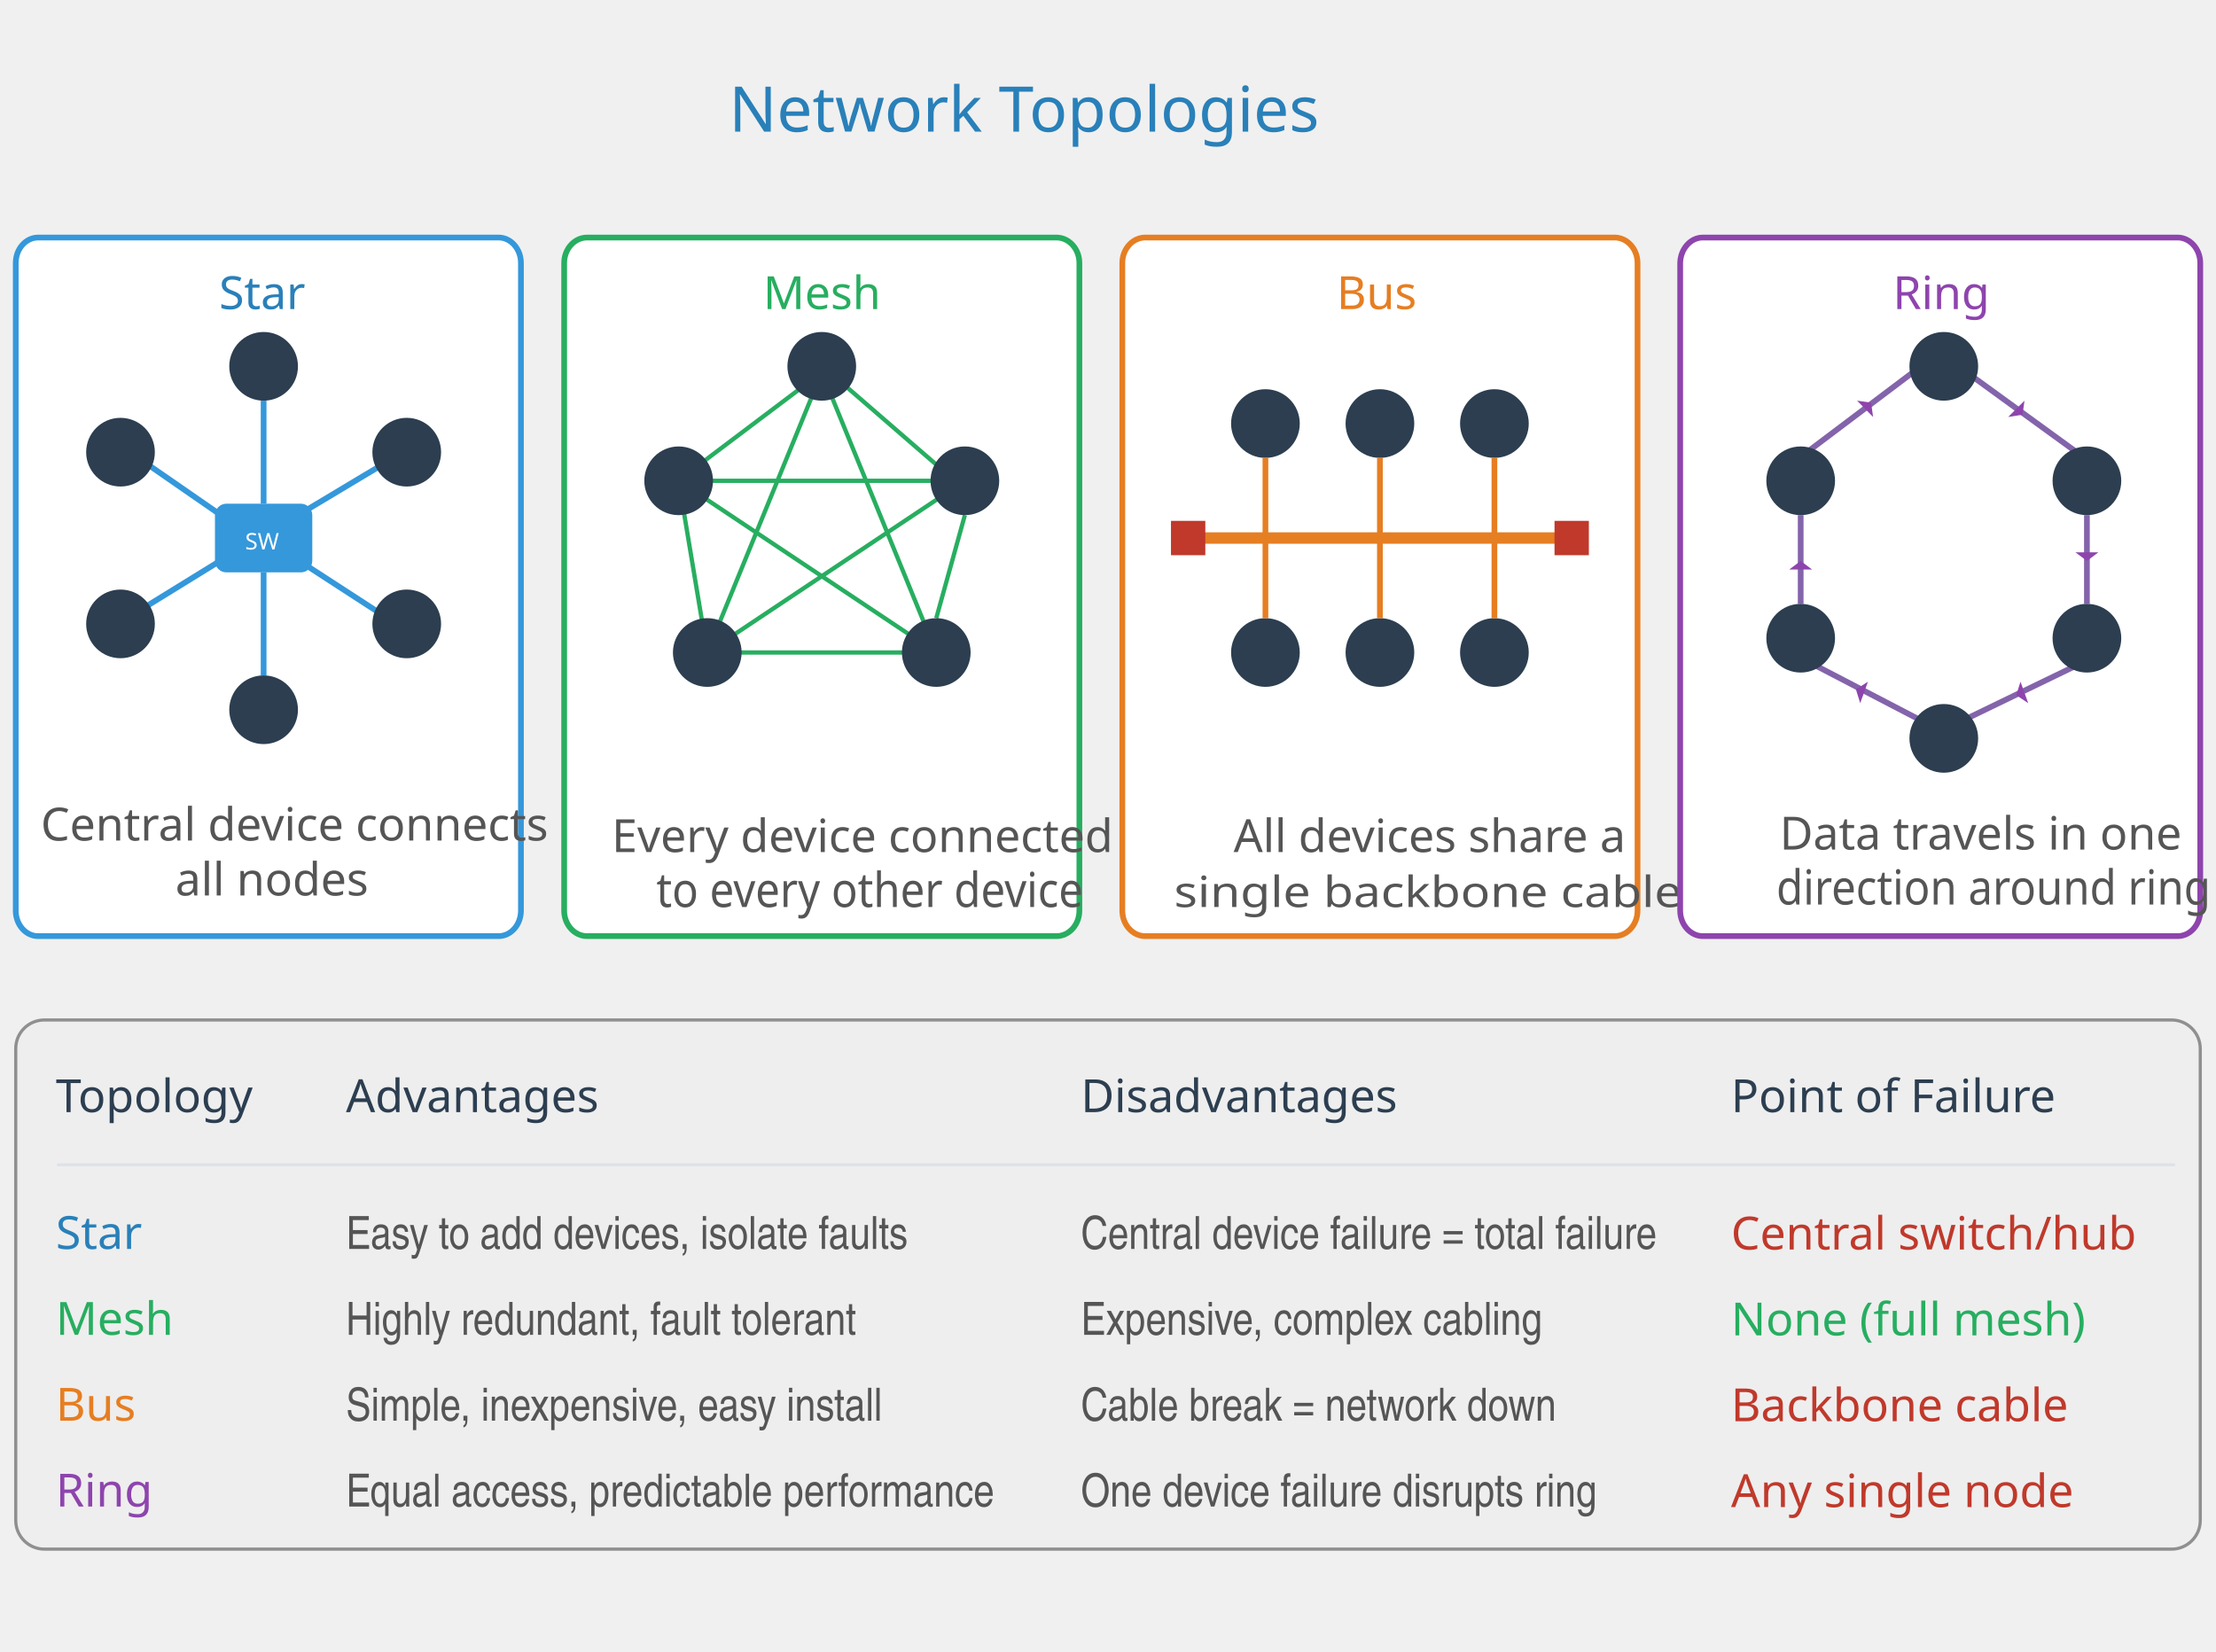
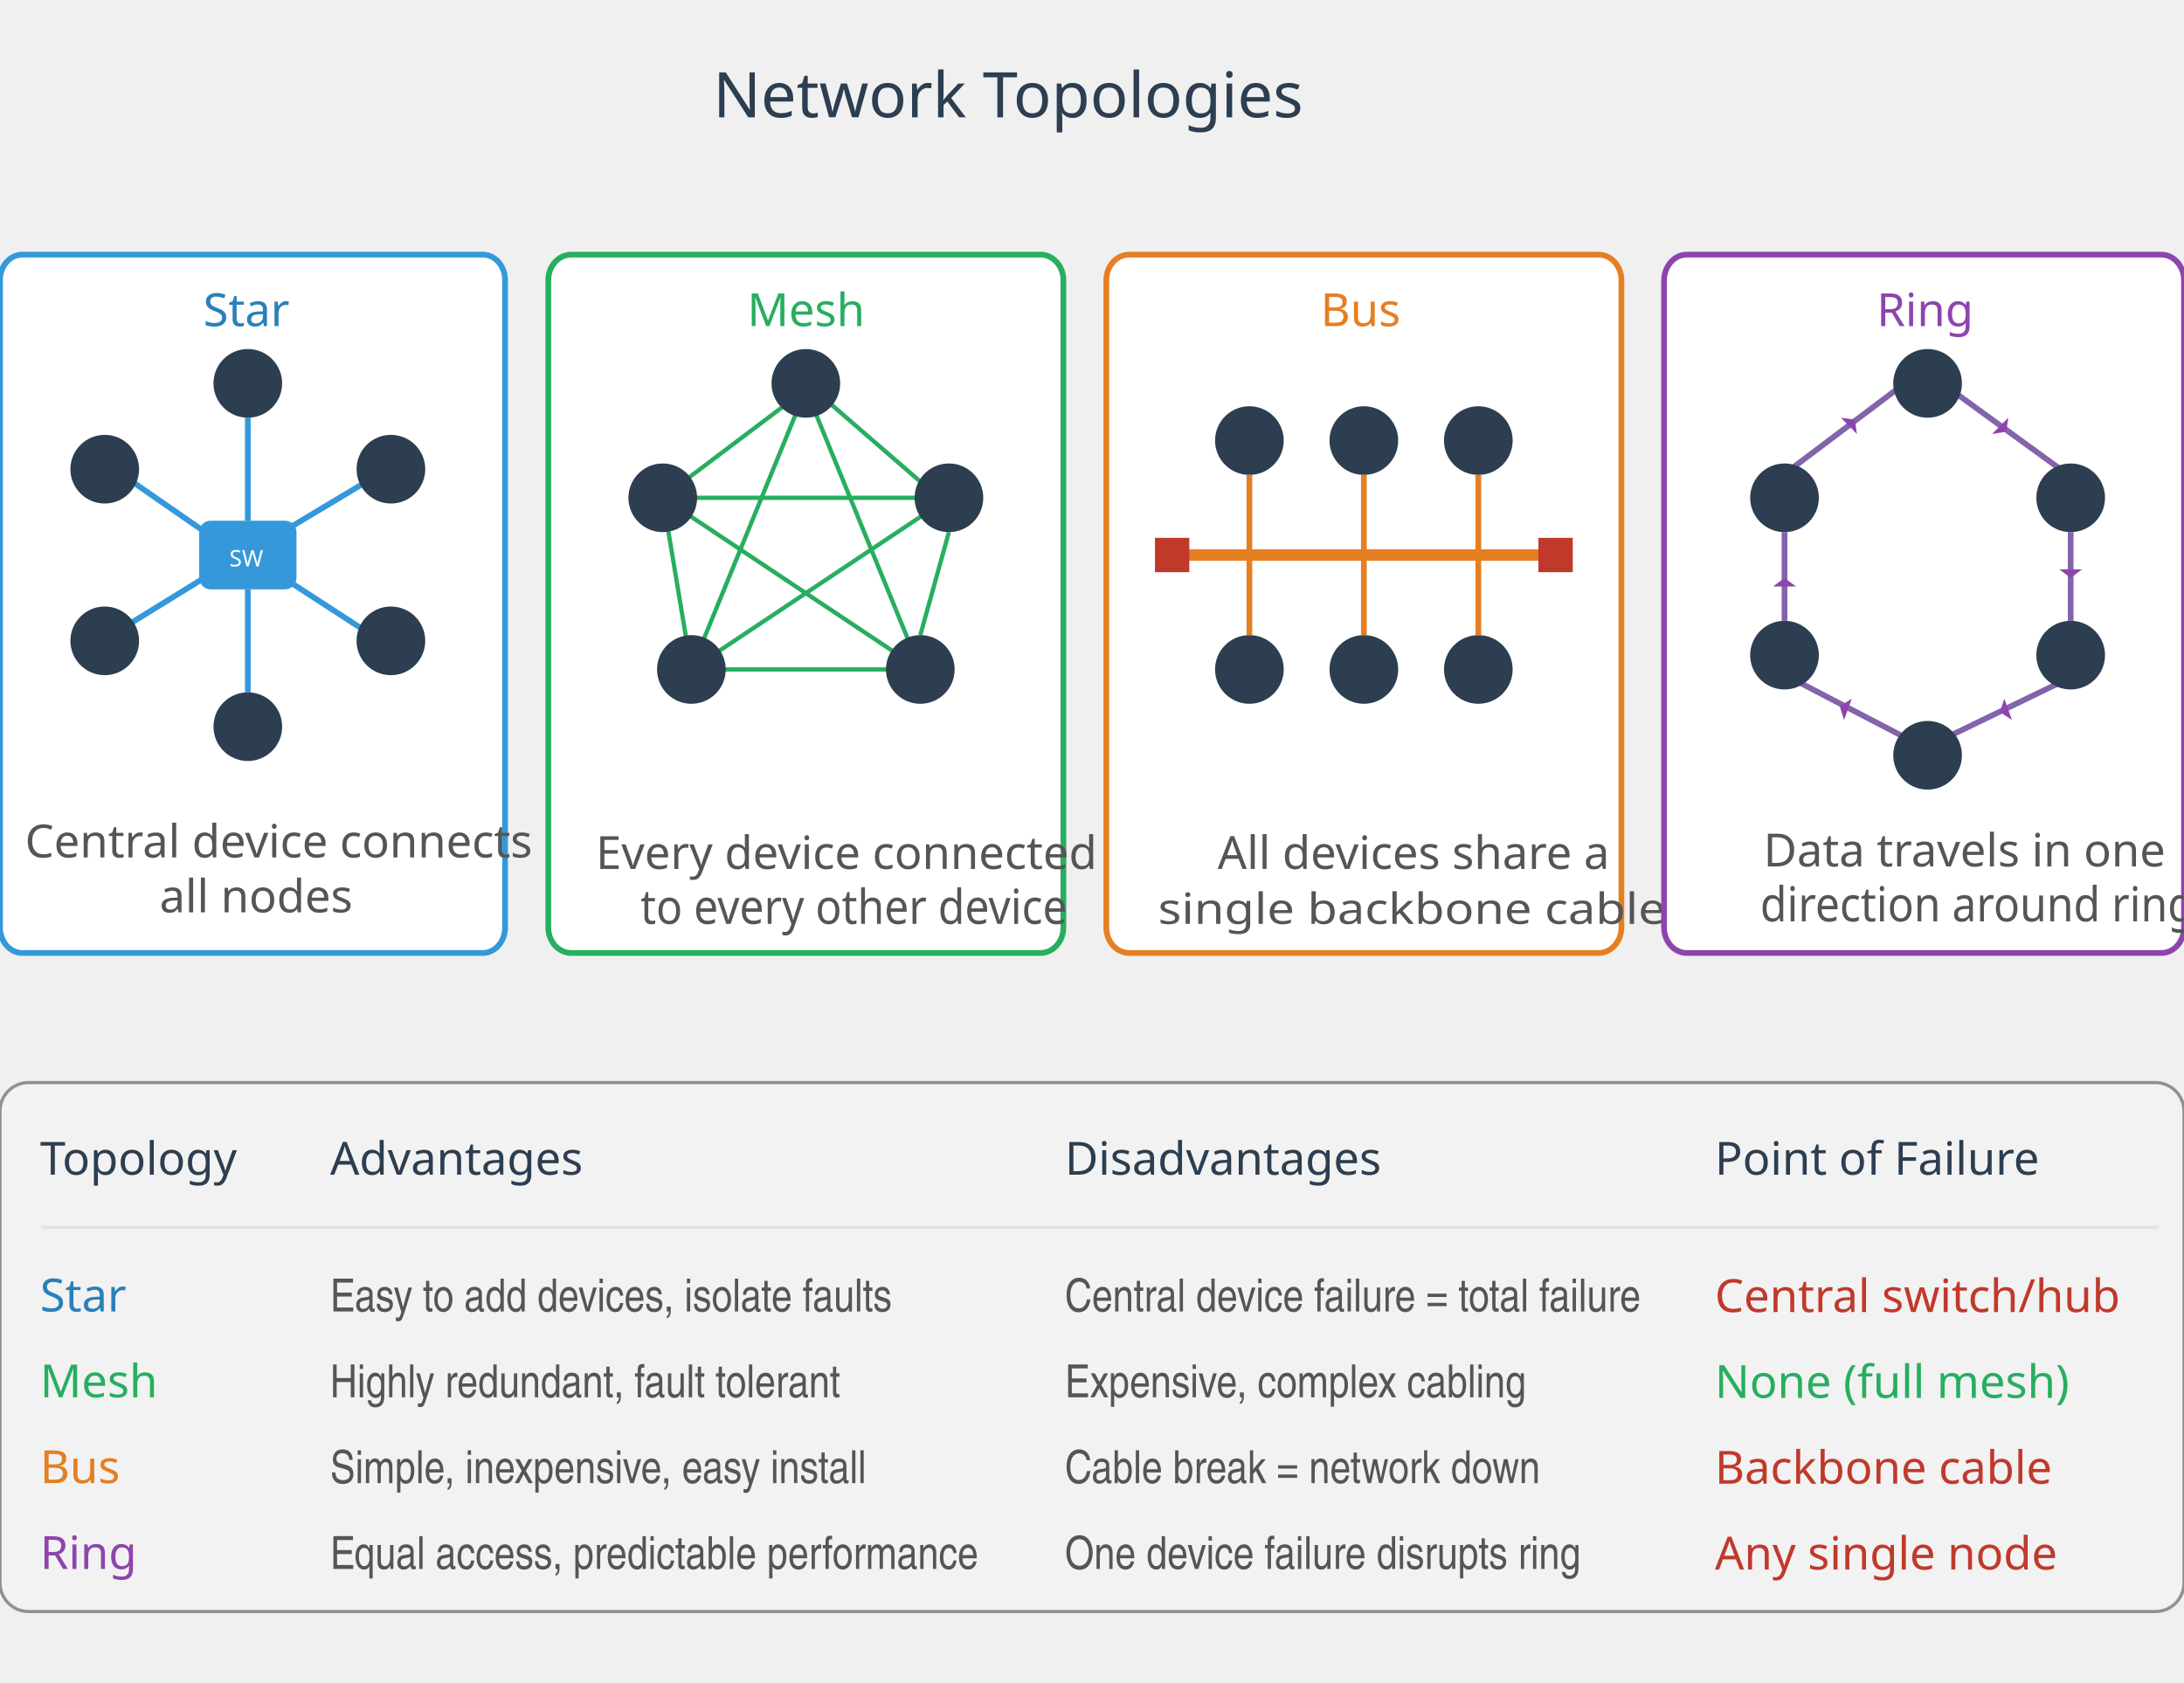
- <svg xmlns="http://www.w3.org/2000/svg" version="1.1" id="svg83" x="0px" y="0px" viewBox="0 0 774.2 577" style="enable-background:new 0 0 774.2 577;" xml:space="preserve">
+ <svg xmlns="http://www.w3.org/2000/svg" version="1.1" id="svg83" x="0px" y="0px" viewBox="0 0 763.2 588" style="enable-background:new 0 0 763.2 588;" xml:space="preserve">
  <style type="text/css">
- 	.st0{fill:#2980B9;}
+ 	.st0{fill:#2C3E50;}
	.st1{font-family:'Arial-BoldMT';}
	.st2{font-size:22px;}
- 	.st3{fill:#FFFFFF;stroke:#3498DB;stroke-width:2;}
- 	.st4{font-size:16px;}
- 	.st5{fill:#3498DB;}
- 	.st6{fill:#FFFFFF;}
- 	.st7{font-family:'ArialMT';}
- 	.st8{font-size:8px;}
- 	.st9{fill:none;stroke:#3498DB;stroke-width:2;}
- 	.st10{fill:#FFFFFF;stroke:#27AE60;stroke-width:2;}
- 	.st11{fill:#27AE60;}
- 	.st12{fill:none;stroke:#27AE60;stroke-width:1.5;}
- 	.st13{fill:none;}
- 	.st14{fill:#555555;}
- 	.st15{font-family:'ArialNarrow-Bold';}
- 	.st16{font-size:16.851px;}
- 	.st17{fill:#FFFFFF;stroke:#E67E22;stroke-width:2;}
- 	.st18{fill:#E67E22;}
- 	.st19{fill:none;stroke:#E67E22;stroke-width:4;}
- 	.st20{fill:#C0392B;}
- 	.st21{fill:#2C3E50;}
- 	.st22{fill:none;stroke:#E67E22;stroke-width:2;}
- 	.st23{font-size:14.977px;}
- 	.st24{fill:#FFFFFF;stroke:#8E44AD;stroke-width:2;}
- 	.st25{fill:#8E44AD;}
- 	.st26{fill:none;stroke:#8364AB;stroke-width:2;}
- 	.st27{opacity:0.8;fill:#EEEEEE;stroke:#000000;stroke-width:1.1;stroke-opacity:0.5;enable-background:new    ;}
- 	.st28{fill:none;stroke:#DEE2E6;}
- 	.st29{font-family:'ArialNarrow';}
+ 	.st3{opacity:0.8;fill:#F2F2F2;stroke:#000000;stroke-width:1.1;stroke-opacity:0.5;enable-background:new    ;}
+ 	.st4{fill:none;stroke:#DEE2E6;}
+ 	.st5{font-size:16px;}
+ 	.st6{fill:#2980B9;}
+ 	.st7{fill:#27AE60;}
+ 	.st8{fill:#E67E22;}
+ 	.st9{fill:#8E44AD;}
+ 	.st10{fill:#555555;}
+ 	.st11{font-family:'ArialNarrow';}
+ 	.st12{fill:#C0392B;}
+ 	.st13{fill:#FFFFFF;stroke:#3498DB;stroke-width:2;}
+ 	.st14{fill:#3498DB;}
+ 	.st15{fill:#FFFFFF;}
+ 	.st16{font-family:'ArialMT';}
+ 	.st17{font-size:8px;}
+ 	.st18{fill:none;stroke:#3498DB;stroke-width:2;}
+ 	.st19{fill:#FFFFFF;stroke:#27AE60;stroke-width:2;}
+ 	.st20{fill:none;stroke:#27AE60;stroke-width:1.5;}
+ 	.st21{fill:none;}
+ 	.st22{font-family:'ArialNarrow-Bold';}
+ 	.st23{font-size:16.851px;}
+ 	.st24{fill:#FFFFFF;stroke:#E67E22;stroke-width:2;}
+ 	.st25{fill:none;stroke:#E67E22;stroke-width:4;}
+ 	.st26{fill:none;stroke:#E67E22;stroke-width:2;}
+ 	.st27{font-size:14.977px;}
+ 	.st28{fill:#FFFFFF;stroke:#8E44AD;stroke-width:2;}
+ 	.st29{fill:none;stroke:#8364AB;stroke-width:2;}
</style>
-   <text id="text2" transform="matrix(1 0 0 1 254.6865 46)" class="st0 st1 st2">Network Topologies</text>
+   <text id="text2" transform="matrix(1 0 0 1 249.1787 41)" class="st0 st1 st2">Network Topologies</text>
+   <path id="rect17" class="st3" d="M10,378.4h743.2c5.5,0,10,4.5,10,10v164.9c0,5.5-4.5,10-10,10H10c-5.5,0-10-4.5-10-10V388.4  C0,382.8,4.5,378.4,10,378.4z" />
+   <line id="line67" class="st4" x1="14.4" y1="429" x2="754.4" y2="429" />
+   <text id="text64" transform="matrix(1 0 0 1 14.0002 410.6056)" class="st0 st1 st5">Topology</text>
+   <text id="text68" transform="matrix(1 0 0 1 14.0002 458.4103)" class="st6 st1 st5">Star</text>
+   <text id="text72" transform="matrix(1 0 0 1 14.0002 488.4103)" class="st7 st1 st5">Mesh</text>
+   <text id="text76" transform="matrix(1 0 0 1 14.0002 518.4103)" class="st8 st1 st5">Bus</text>
+   <text id="text80" transform="matrix(1 0 0 1 14.0002 548.4103)" class="st9 st1 st5">Ring</text>
+   <text id="text65" transform="matrix(1 0 0 1 115.3676 410.6056)" class="st0 st1 st5">Advantages</text>
+   <text id="text69" transform="matrix(1 0 0 1 115.3676 458.4103)" class="st10 st11 st5">Easy to add devices, isolate faults</text>
+   <text id="text73" transform="matrix(1 0 0 1 115.3676 488.4103)" class="st10 st11 st5">Highly redundant, fault tolerant</text>
+   <text id="text77" transform="matrix(1 0 0 1 115.3676 518.4103)" class="st10 st11 st5">Simple, inexpensive, easy install</text>
+   <text id="text81" transform="matrix(1 0 0 1 115.3676 548.4103)" class="st10 st11 st5">Equal access, predictable performance</text>
+   <text id="text66" transform="matrix(1 0 0 1 372.131 410.6056)" class="st0 st1 st5">Disadvantages</text>
+   <text id="text70" transform="matrix(1 0 0 1 372.131 458.4103)" class="st10 st11 st5">Central device failure = total failure</text>
+   <text id="text74" transform="matrix(1 0 0 1 372.131 488.4103)" class="st10 st11 st5">Expensive, complex cabling</text>
+   <text id="text78" transform="matrix(1 0 0 1 372.131 518.4103)" class="st10 st11 st5">Cable break = network down</text>
+   <text id="text82" transform="matrix(1 0 0 1 372.131 548.4103)" class="st10 st11 st5">One device failure disrupts ring</text>
+   <text id="text67" transform="matrix(1 0 0 1 599.2656 410.6056)" class="st0 st1 st5">Point of Failure</text>
+   <text id="text71" transform="matrix(1 0 0 1 599.2656 458.6056)" class="st12 st1 st5">Central switch/hub</text>
+   <text id="text75" transform="matrix(1 0 0 1 599.2656 488.6056)" class="st7 st1 st5">None (full mesh)</text>
+   <text id="text79" transform="matrix(1 0 0 1 599.2656 518.6056)" class="st12 st1 st5">Backbone cable</text>
+   <text id="text83" transform="matrix(1 0 0 1 599.2656 548.6057)" class="st12 st1 st5">Any single node</text>
  <g>
-     <path id="rect3" class="st3" d="M13.3,83h160.9c4.3,0,7.8,4,7.8,8.9v226.3c0,4.9-3.5,8.9-7.8,8.9H13.3c-4.3,0-7.8-4-7.8-8.9V91.9   C5.5,87,9,83,13.3,83z" />
-     <text id="text3" transform="matrix(1 0 0 1 76.5298 108)" class="st0 st1 st4">Star</text>
-     <path id="rect4" class="st5" d="M79.1,176h26c2.2,0,4,1.8,4,4v16c0,2.2-1.8,4-4,4h-26c-2.2,0-4-1.8-4-4v-16   C75.1,177.8,76.9,176,79.1,176z" />
-     <text id="text4" transform="matrix(1 0 0 1 85.6489 192)" class="st6 st7 st8">SW</text>
-     <line id="line9" class="st9" x1="92.1" y1="140" x2="92.1" y2="176" />
-     <line id="line10" class="st9" x1="137.5" y1="160" x2="104.1" y2="180" />
-     <line id="line11" class="st9" x1="135.4" y1="216" x2="101.5" y2="194" />
-     <line id="line12" class="st9" x1="92.1" y1="236" x2="92.1" y2="200" />
-     <line id="line13" class="st9" x1="48.3" y1="213.6" x2="80.1" y2="194" />
-     <line id="line14" class="st9" x1="48.3" y1="160" x2="80.1" y2="182" />
-     <path id="rect15" class="st10" d="M205.1,83h164c4.4,0,8,4,8,8.9v226.3c0,4.9-3.6,8.9-8,8.9h-164c-4.4,0-8-4-8-8.9V91.9   C197.1,87,200.7,83,205.1,83z" />
-     <text id="text16" transform="matrix(1 0 0 1 266.6431 108)" class="st11 st1 st4">Mesh</text>
-     <line id="line20" class="st12" x1="287.1" y1="127.7" x2="337.1" y2="171" />
-     <line id="line21" class="st12" x1="287.1" y1="130.1" x2="327.1" y2="228" />
-     <line id="line22" class="st12" x1="287.1" y1="130.1" x2="247.1" y2="228" />
-     <line id="line23" class="st12" x1="287.1" y1="130.1" x2="240.7" y2="165.1" />
-     <line id="line24" class="st12" x1="337.1" y1="180" x2="327.1" y2="216" />
-     <line id="line25" class="st12" x1="337.1" y1="168" x2="247.1" y2="228" />
-     <line id="line26" class="st12" x1="337.1" y1="168" x2="237.1" y2="168" />
-     <line id="line27" class="st12" x1="327.1" y1="228" x2="247.1" y2="228" />
-     <line id="line28" class="st12" x1="327.1" y1="228" x2="237.1" y2="168" />
-     <line id="line29" class="st12" x1="247.1" y1="228" x2="237.1" y2="168" />
-     <rect id="rect1" x="207.1" y="284" class="st13" width="161" height="43" />
-     <text id="text1" transform="matrix(1 0 0 1 213.7339 297.7275)" class="st14 st15 st4">Every device connected </text>
-     <text id="text5" transform="matrix(0.9016 0 0 1 229.311 316.9272)" class="st14 st15 st16">to every other device</text>
-     <path id="rect30" class="st17" d="M400.1,83h164c4.4,0,8,4,8,8.9v226.3c0,4.9-3.6,8.9-8,8.9h-164c-4.4,0-8-4-8-8.9V91.9   C392.1,87,395.7,83,400.1,83z" />
-     <text id="text31" transform="matrix(1 0 0 1 466.979 108)" class="st18 st1 st4">Bus</text>
-     <line id="line31" class="st19" x1="417.1" y1="188" x2="547.1" y2="188" />
-     <rect id="rect31" x="409.1" y="182" class="st20" width="12" height="12" />
-     <rect id="rect32" x="543.1" y="182" class="st20" width="12" height="12" />
-     <circle id="circle32" class="st21" cx="442.1" cy="148" r="12" />
-     <circle id="circle33" class="st21" cx="482.1" cy="148" r="12" />
-     <circle id="circle34" class="st21" cx="522.1" cy="148" r="12" />
-     <circle id="circle35" class="st21" cx="442.1" cy="228" r="12" />
-     <circle id="circle36" class="st21" cx="482.1" cy="228" r="12" />
-     <circle id="circle37" class="st21" cx="522.1" cy="228" r="12" />
-     <line id="line37" class="st22" x1="442.1" y1="160" x2="442.1" y2="188" />
-     <line id="line38" class="st22" x1="482.1" y1="160" x2="482.1" y2="188" />
-     <line id="line39" class="st22" x1="522.1" y1="160" x2="522.1" y2="188" />
-     <line id="line40" class="st22" x1="442.1" y1="216" x2="442.1" y2="188" />
-     <line id="line41" class="st22" x1="482.1" y1="216" x2="482.1" y2="188" />
-     <line id="line42" class="st22" x1="522.1" y1="216" x2="522.1" y2="188" />
-     <rect id="rect5" x="402.3" y="284" class="st13" width="161.8" height="43.4" />
-     <text id="text6" transform="matrix(1 0 0 1 430.9878 297.7275)" class="st14 st15 st4">All devices share a </text>
-     <text id="text7" transform="matrix(1.1412 0 0 1 410.1709 316.9277)" class="st14 st15 st23">single backbone cable</text>
-     <path id="rect45" class="st24" d="M594.9,83h165.9c4.3,0,7.9,4,7.9,8.9v226.3c0,4.9-3.5,8.9-7.9,8.9H594.9c-4.3,0-7.9-4-7.9-8.9   V91.9C587.1,87,590.6,83,594.9,83z" />
-     <text id="text46" transform="matrix(1 0 0 1 661.3188 108)" class="st25 st1 st4">Ring</text>
-     <line id="line52" class="st26" x1="729.1" y1="180" x2="729.1" y2="211" />
-     <line id="line51" class="st26" x1="683.8" y1="127.7" x2="725.1" y2="157.7" />
-     <line id="line53" class="st26" x1="725.1" y1="232.7" x2="683.8" y2="252.7" />
-     <line id="line55" class="st26" x1="629.1" y1="211" x2="629.1" y2="180" />
-     <line id="line54" class="st26" x1="673" y1="252.7" x2="631.7" y2="231.2" />
-     <line id="line56" class="st26" x1="631.7" y1="157.7" x2="671.5" y2="127.7" />
-     <polygon id="polygon57" class="st25" points="729.1,196 733.1,193 725.1,193  " />
-     <polygon id="polygon57_1_" class="st25" points="648.8,140 654.4,145.7 653.7,140.7  " />
-     <polygon id="polygon57_4_" class="st25" points="706.6,144.9 707.3,140 701.6,145.7  " />
-     <polygon id="polygon57_2_" class="st25" points="649.9,245.7 652.6,238.2 648.4,240.9  " />
-     <polygon id="polygon57_3_" class="st25" points="704.4,242.9 708.6,245.7 705.9,238.2  " />
-     <polygon id="polygon60" class="st25" points="629.1,196 633.1,199 625.1,199  " />
-     <rect id="rect7" x="597.1" y="284" class="st13" width="166" height="43.4" />
-     <text id="text8" transform="matrix(1 0 0 1 621.7565 296.8513)" class="st14 st15 st4">Data travels in one </text>
-     <text id="text9" transform="matrix(0.9016 0 0 1 620.6084 316.0513)" class="st14 st15 st16">direction around ring</text>
-     <circle id="circle46" class="st21" cx="679.1" cy="128" r="12" />
-     <circle id="circle47" class="st21" cx="729.1" cy="168" r="12" />
-     <circle id="circle48" class="st21" cx="729.1" cy="223" r="12" />
-     <circle id="circle49" class="st21" cx="679.1" cy="258" r="12" />
-     <circle id="circle50" class="st21" cx="629.1" cy="223" r="12" />
-     <circle id="circle51" class="st21" cx="629.1" cy="168" r="12" />
-     <circle id="circle16" class="st21" cx="287.1" cy="128" r="12" />
-     <circle id="circle17" class="st21" cx="337.1" cy="168" r="12" />
-     <circle id="circle18" class="st21" cx="327.1" cy="228" r="12" />
-     <circle id="circle19" class="st21" cx="247.1" cy="228" r="12" />
-     <circle id="circle20" class="st21" cx="237.1" cy="168" r="12" />
-     <circle id="circle4" class="st21" cx="92.1" cy="128" r="12" />
-     <circle id="circle5" class="st21" cx="142.1" cy="158" r="12" />
-     <circle id="circle6" class="st21" cx="142.1" cy="218" r="12" />
-     <circle id="circle7" class="st21" cx="92.1" cy="248" r="12" />
-     <circle id="circle8" class="st21" cx="42.1" cy="218" r="12" />
-     <circle id="circle9" class="st21" cx="42.1" cy="158" r="12" />
-     <rect id="rect9" x="12.1" y="284" class="st13" width="157" height="43.4" />
-     <text transform="matrix(1 0 0 1 14.2434 293.7037)" class="st14 st15 st4">Central device connects</text>
-     <text transform="matrix(1 0 0 1 61.2434 312.9037)" class="st14 st15 st4">all nodes</text>
-   </g>
-   <g>
-     <path id="rect17" class="st27" d="M15.5,356.4h743.2c5.5,0,10,4.5,10,10v164.9c0,5.5-4.5,10-10,10H15.5c-5.5,0-10-4.5-10-10V366.4   C5.5,360.8,10,356.4,15.5,356.4z" />
-     <line id="line67" class="st28" x1="19.9" y1="407" x2="759.9" y2="407" />
-     <text id="text64" transform="matrix(1 0 0 1 19.5002 388.6056)" class="st21 st1 st4">Topology</text>
-     <text id="text68" transform="matrix(1 0 0 1 19.5002 436.4103)" class="st0 st1 st4">Star</text>
-     <text id="text72" transform="matrix(1 0 0 1 19.5002 466.4103)" class="st11 st1 st4">Mesh</text>
-     <text id="text76" transform="matrix(1 0 0 1 19.5002 496.4103)" class="st18 st1 st4">Bus</text>
-     <text id="text80" transform="matrix(1 0 0 1 19.5002 526.4103)" class="st25 st1 st4">Ring</text>
-     <text id="text65" transform="matrix(1 0 0 1 120.8676 388.6056)" class="st21 st1 st4">Advantages</text>
-     <text id="text69" transform="matrix(1 0 0 1 120.8676 436.4103)" class="st14 st29 st4">Easy to add devices, isolate faults</text>
-     <text id="text73" transform="matrix(1 0 0 1 120.8676 466.4103)" class="st14 st29 st4">Highly redundant, fault tolerant</text>
-     <text id="text77" transform="matrix(1 0 0 1 120.8676 496.4103)" class="st14 st29 st4">Simple, inexpensive, easy install</text>
-     <text id="text81" transform="matrix(1 0 0 1 120.8676 526.4103)" class="st14 st29 st4">Equal access, predictable performance</text>
-     <text id="text66" transform="matrix(1 0 0 1 377.631 388.6056)" class="st21 st1 st4">Disadvantages</text>
-     <text id="text70" transform="matrix(1 0 0 1 377.631 436.4103)" class="st14 st29 st4">Central device failure = total failure</text>
-     <text id="text74" transform="matrix(1 0 0 1 377.631 466.4103)" class="st14 st29 st4">Expensive, complex cabling</text>
-     <text id="text78" transform="matrix(1 0 0 1 377.631 496.4103)" class="st14 st29 st4">Cable break = network down</text>
-     <text id="text82" transform="matrix(1 0 0 1 377.631 526.4103)" class="st14 st29 st4">One device failure disrupts ring</text>
-     <text id="text67" transform="matrix(1 0 0 1 604.7656 388.6056)" class="st21 st1 st4">Point of Failure</text>
-     <text id="text71" transform="matrix(1 0 0 1 604.7656 436.6056)" class="st20 st1 st4">Central switch/hub</text>
-     <text id="text75" transform="matrix(1 0 0 1 604.7656 466.6056)" class="st11 st1 st4">None (full mesh)</text>
-     <text id="text79" transform="matrix(1 0 0 1 604.7656 496.6056)" class="st20 st1 st4">Backbone cable</text>
-     <text id="text83" transform="matrix(1 0 0 1 604.7656 526.6057)" class="st20 st1 st4">Any single node</text>
+     <path id="rect3" class="st13" d="M7.8,89h160.9c4.3,0,7.8,4,7.8,8.9v226.3c0,4.9-3.5,8.9-7.8,8.9H7.8c-4.3,0-7.8-4-7.8-8.9V97.9   C0,93,3.5,89,7.8,89z" />
+     <text id="text3" transform="matrix(1 0 0 1 71.0298 114)" class="st6 st1 st5">Star</text>
+     <path id="rect4" class="st14" d="M73.6,182h26c2.2,0,4,1.8,4,4v16c0,2.2-1.8,4-4,4h-26c-2.2,0-4-1.8-4-4v-16   C69.6,183.8,71.4,182,73.6,182z" />
+     <text id="text4" transform="matrix(1 0 0 1 80.1489 198)" class="st15 st16 st17">SW</text>
+     <line id="line9" class="st18" x1="86.6" y1="146" x2="86.6" y2="182" />
+     <line id="line10" class="st18" x1="132" y1="166" x2="98.6" y2="186" />
+     <line id="line11" class="st18" x1="129.9" y1="222" x2="96" y2="200" />
+     <line id="line12" class="st18" x1="86.6" y1="242" x2="86.6" y2="206" />
+     <line id="line13" class="st18" x1="42.8" y1="219.6" x2="74.6" y2="200" />
+     <line id="line14" class="st18" x1="42.8" y1="166" x2="74.6" y2="188" />
+     <path id="rect15" class="st19" d="M199.6,89h164c4.4,0,8,4,8,8.9v226.3c0,4.9-3.6,8.9-8,8.9h-164c-4.4,0-8-4-8-8.9V97.9   C191.6,93,195.2,89,199.6,89z" />
+     <text id="text16" transform="matrix(1 0 0 1 261.1431 114)" class="st7 st1 st5">Mesh</text>
+     <line id="line20" class="st20" x1="281.6" y1="133.7" x2="331.6" y2="177" />
+     <line id="line21" class="st20" x1="281.6" y1="136.1" x2="321.6" y2="234" />
+     <line id="line22" class="st20" x1="281.6" y1="136.1" x2="241.6" y2="234" />
+     <line id="line23" class="st20" x1="281.6" y1="136.1" x2="235.2" y2="171.1" />
+     <line id="line24" class="st20" x1="331.6" y1="186" x2="321.6" y2="222" />
+     <line id="line25" class="st20" x1="331.6" y1="174" x2="241.6" y2="234" />
+     <line id="line26" class="st20" x1="331.6" y1="174" x2="231.6" y2="174" />
+     <line id="line27" class="st20" x1="321.6" y1="234" x2="241.6" y2="234" />
+     <line id="line28" class="st20" x1="321.6" y1="234" x2="231.6" y2="174" />
+     <line id="line29" class="st20" x1="241.6" y1="234" x2="231.6" y2="174" />
+     <rect id="rect1" x="201.6" y="290" class="st21" width="161" height="43" />
+     <text id="text1" transform="matrix(1 0 0 1 208.2339 303.7275)" class="st10 st22 st5">Every device connected </text>
+     <text id="text5" transform="matrix(0.9016 0 0 1 223.8111 322.9272)" class="st10 st22 st23">to every other device</text>
+     <path id="rect30" class="st24" d="M394.6,89h164c4.4,0,8,4,8,8.9v226.3c0,4.9-3.6,8.9-8,8.9h-164c-4.4,0-8-4-8-8.9V97.9   C386.6,93,390.2,89,394.6,89z" />
+     <text id="text31" transform="matrix(1 0 0 1 461.479 114)" class="st8 st1 st5">Bus</text>
+     <line id="line31" class="st25" x1="411.6" y1="194" x2="541.6" y2="194" />
+     <rect id="rect31" x="403.6" y="188" class="st12" width="12" height="12" />
+     <rect id="rect32" x="537.6" y="188" class="st12" width="12" height="12" />
+     <circle id="circle32" class="st0" cx="436.6" cy="154" r="12" />
+     <circle id="circle33" class="st0" cx="476.6" cy="154" r="12" />
+     <circle id="circle34" class="st0" cx="516.6" cy="154" r="12" />
+     <circle id="circle35" class="st0" cx="436.6" cy="234" r="12" />
+     <circle id="circle36" class="st0" cx="476.6" cy="234" r="12" />
+     <circle id="circle37" class="st0" cx="516.6" cy="234" r="12" />
+     <line id="line37" class="st26" x1="436.6" y1="166" x2="436.6" y2="194" />
+     <line id="line38" class="st26" x1="476.6" y1="166" x2="476.6" y2="194" />
+     <line id="line39" class="st26" x1="516.6" y1="166" x2="516.6" y2="194" />
+     <line id="line40" class="st26" x1="436.6" y1="222" x2="436.6" y2="194" />
+     <line id="line41" class="st26" x1="476.6" y1="222" x2="476.6" y2="194" />
+     <line id="line42" class="st26" x1="516.6" y1="222" x2="516.6" y2="194" />
+     <rect id="rect5" x="396.8" y="290" class="st21" width="161.8" height="43.4" />
+     <text id="text6" transform="matrix(1 0 0 1 425.4878 303.7275)" class="st10 st22 st5">All devices share a </text>
+     <text id="text7" transform="matrix(1.1412 0 0 1 404.6704 322.9277)" class="st10 st22 st27">single backbone cable</text>
+     <path id="rect45" class="st28" d="M589.4,89h165.9c4.3,0,7.9,4,7.9,8.9v226.3c0,4.9-3.5,8.9-7.9,8.9H589.4c-4.3,0-7.9-4-7.9-8.9   V97.9C581.6,93,585.1,89,589.4,89z" />
+     <text id="text46" transform="matrix(1 0 0 1 655.8189 114)" class="st9 st1 st5">Ring</text>
+     <line id="line52" class="st29" x1="723.6" y1="186" x2="723.6" y2="217" />
+     <line id="line51" class="st29" x1="678.3" y1="133.7" x2="719.6" y2="163.7" />
+     <line id="line53" class="st29" x1="719.6" y1="238.7" x2="678.3" y2="258.7" />
+     <line id="line55" class="st29" x1="623.6" y1="217" x2="623.6" y2="186" />
+     <line id="line54" class="st29" x1="667.5" y1="258.7" x2="626.2" y2="237.2" />
+     <line id="line56" class="st29" x1="626.2" y1="163.7" x2="666" y2="133.7" />
+     <polygon id="polygon57" class="st9" points="723.6,202 727.6,199 719.6,199  " />
+     <polygon id="polygon57_1_" class="st9" points="643.3,146 648.9,151.7 648.2,146.7  " />
+     <polygon id="polygon57_4_" class="st9" points="701.1,150.9 701.8,146 696.1,151.7  " />
+     <polygon id="polygon57_2_" class="st9" points="644.4,251.7 647.1,244.2 642.9,246.9  " />
+     <polygon id="polygon57_3_" class="st9" points="698.9,248.9 703.1,251.7 700.4,244.2  " />
+     <polygon id="polygon60" class="st9" points="623.6,202 627.6,205 619.6,205  " />
+     <rect id="rect7" x="591.6" y="290" class="st21" width="166" height="43.4" />
+     <text id="text8" transform="matrix(1 0 0 1 616.2565 302.8513)" class="st10 st22 st5">Data travels in one </text>
+     <text id="text9" transform="matrix(0.9016 0 0 1 615.1089 322.0513)" class="st10 st22 st23">direction around ring</text>
+     <circle id="circle46" class="st0" cx="673.6" cy="134" r="12" />
+     <circle id="circle47" class="st0" cx="723.6" cy="174" r="12" />
+     <circle id="circle48" class="st0" cx="723.6" cy="229" r="12" />
+     <circle id="circle49" class="st0" cx="673.6" cy="264" r="12" />
+     <circle id="circle50" class="st0" cx="623.6" cy="229" r="12" />
+     <circle id="circle51" class="st0" cx="623.6" cy="174" r="12" />
+     <circle id="circle16" class="st0" cx="281.6" cy="134" r="12" />
+     <circle id="circle17" class="st0" cx="331.6" cy="174" r="12" />
+     <circle id="circle18" class="st0" cx="321.6" cy="234" r="12" />
+     <circle id="circle19" class="st0" cx="241.6" cy="234" r="12" />
+     <circle id="circle20" class="st0" cx="231.6" cy="174" r="12" />
+     <circle id="circle4" class="st0" cx="86.6" cy="134" r="12" />
+     <circle id="circle5" class="st0" cx="136.6" cy="164" r="12" />
+     <circle id="circle6" class="st0" cx="136.6" cy="224" r="12" />
+     <circle id="circle7" class="st0" cx="86.6" cy="254" r="12" />
+     <circle id="circle8" class="st0" cx="36.6" cy="224" r="12" />
+     <circle id="circle9" class="st0" cx="36.6" cy="164" r="12" />
+     <rect id="rect9" x="6.6" y="290" class="st21" width="157" height="43.4" />
+     <text transform="matrix(1 0 0 1 8.7434 299.7037)" class="st10 st22 st5">Central device connects</text>
+     <text transform="matrix(1 0 0 1 55.7434 318.9037)" class="st10 st22 st5">all nodes</text>
  </g>
</svg>
